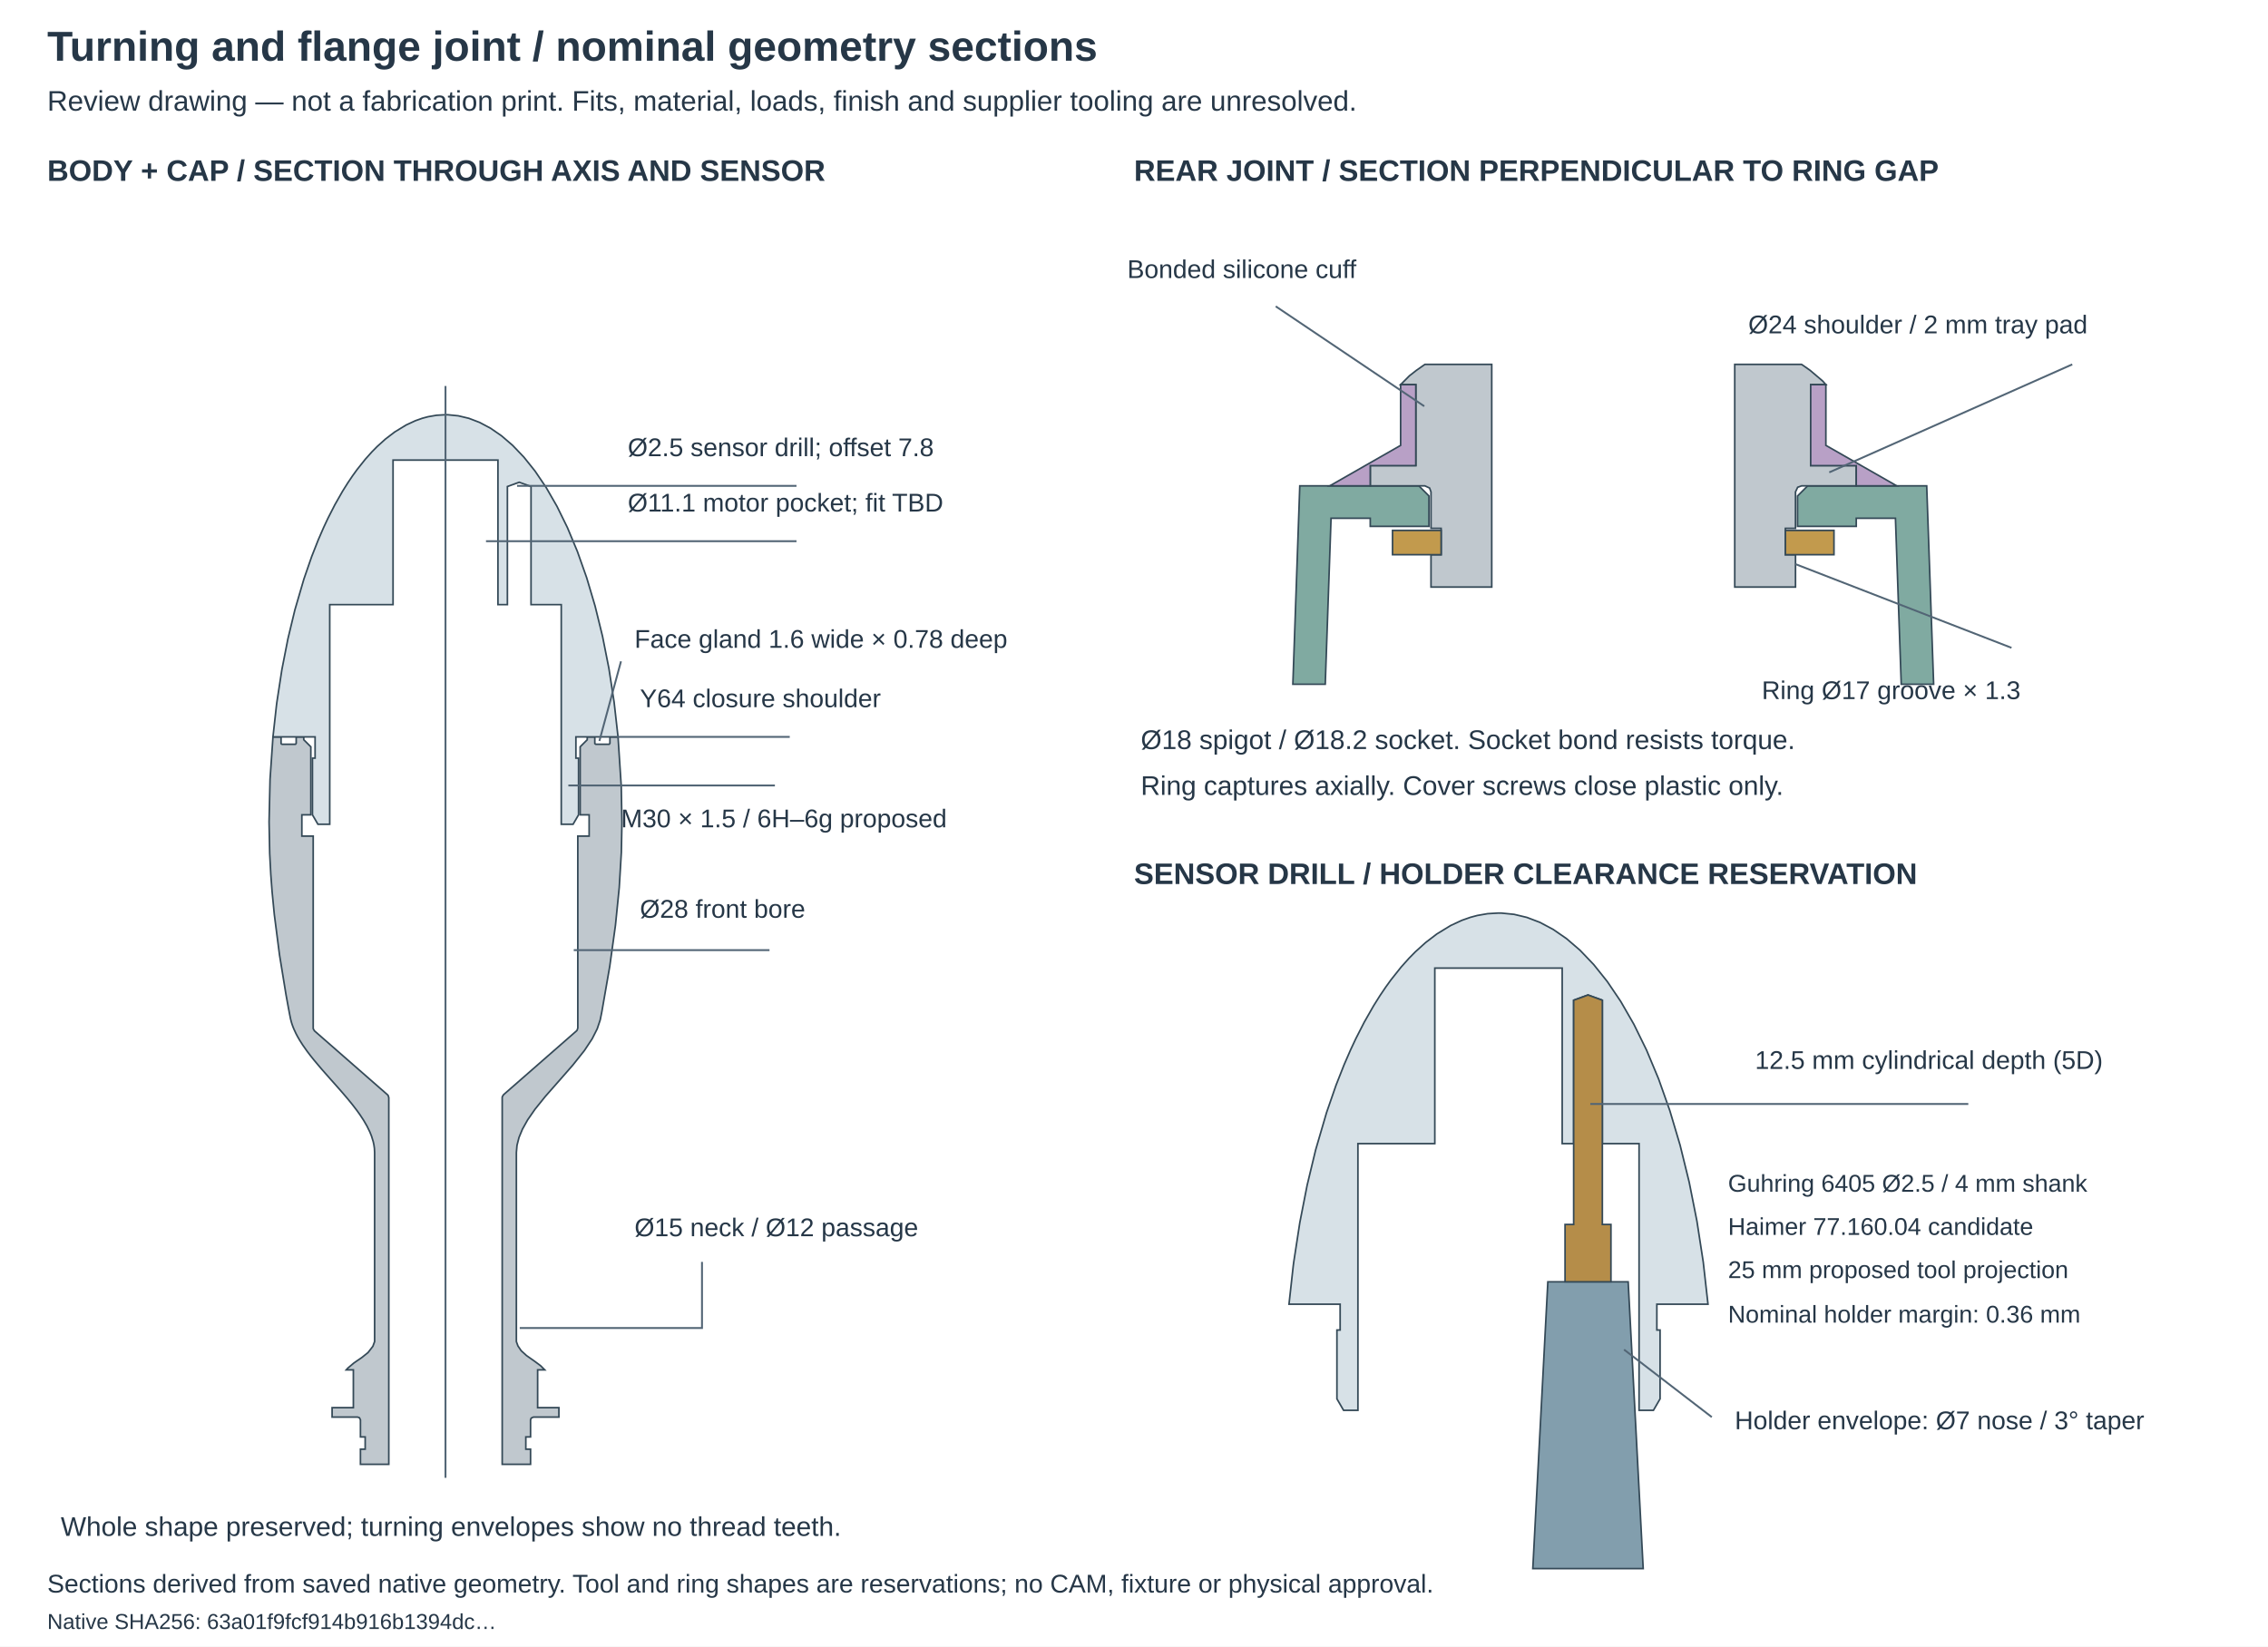
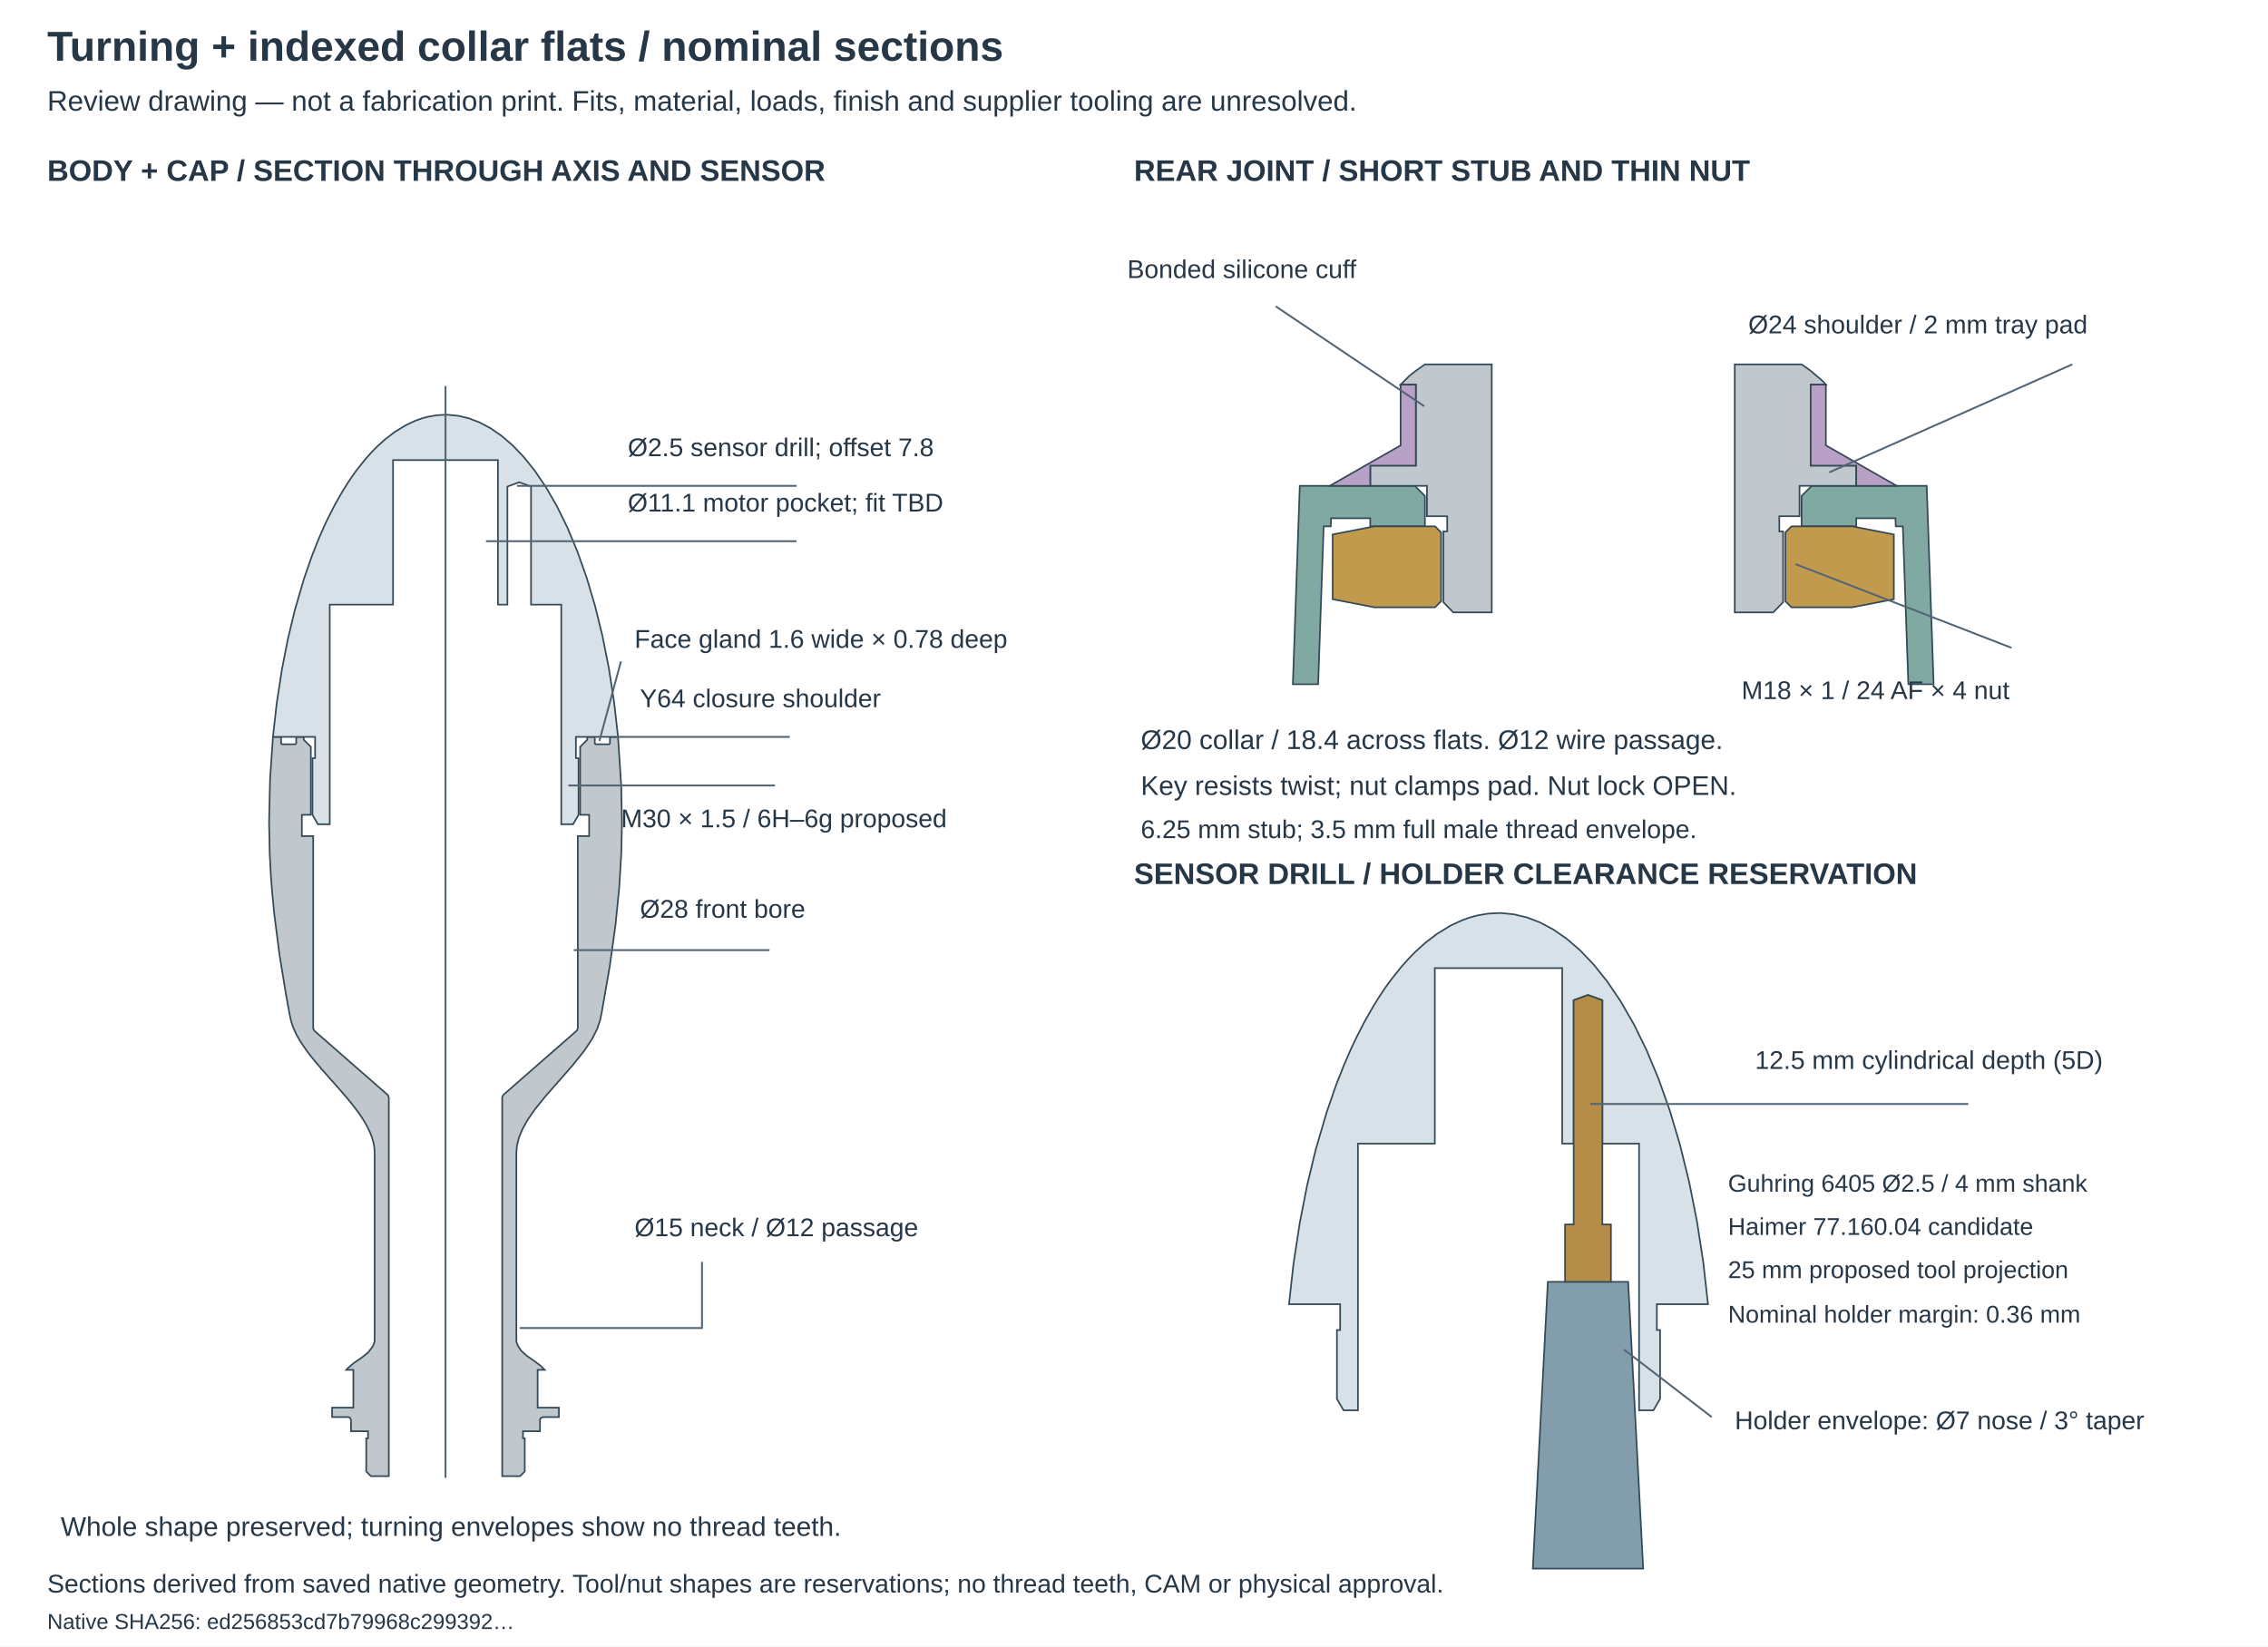
<svg xmlns="http://www.w3.org/2000/svg" width="1680" height="1220" viewBox="0 0 1680 1220">
  <rect width="1680" height="1220" fill="white" />
  <style>text{font-family:Arial,sans-serif;fill:#263747} .muted{fill:#586b7b} .line{fill:none;stroke:#526575;stroke-width:1.4} .dim{font-size:19px} .small{font-size:18px}</style>
-   <text x="35" y="45" font-size="31" font-weight="bold" font-family="Helvetica,Arial,sans-serif" fill="#263747">Turning and flange joint / nominal geometry sections</text>
+   <text x="35" y="45" font-size="31" font-weight="bold" font-family="Helvetica,Arial,sans-serif" fill="#263747">Turning + indexed collar flats / nominal sections</text>
  <text x="35" y="82" font-size="21" font-weight="normal" font-family="Helvetica,Arial,sans-serif" fill="#586b7b">Review drawing — not a fabrication print. Fits, material, loads, finish and supplier tooling are unresolved.</text>
  <text x="35" y="134" font-size="22" font-weight="bold" font-family="Helvetica,Arial,sans-serif" fill="#263747">BODY + CAP / SECTION THROUGH AXIS AND SENSOR</text>
-   <path d="M208.200,550.760 L208.200,546.000 L202.198,546.000 L200.033,577.467 L199.317,609.000 L199.776,632.446 L200.601,648.064 L201.560,660.791 L203.208,677.729 L207.043,707.530 L211.886,737.184 L213.414,745.555 L214.052,748.952 L214.649,752.086 L215.225,754.955 L215.889,757.529 L216.374,759.050 L217.008,760.801 L217.706,762.526 L219.278,765.901 L220.394,768.018 L221.991,770.781 L224.278,774.369 L227.495,778.933 L230.072,782.318 L232.731,785.640 L238.221,792.140 L245.081,799.918 L250.029,805.481 L253.710,809.681 L257.334,813.929 L261.034,818.460 L264.432,822.891 L266.600,825.918 L269.377,830.138 L271.907,834.511 L274.000,838.815 L275.186,841.778 L276.441,845.842 L276.952,848.181 L277.333,850.813 L277.500,854.000 L277.500,994.000 L276.198,997.553 L272.607,1002.186 L268.095,1005.808 L265.738,1007.432 L264.268,1008.430 L261.937,1010.068 L257.615,1013.740 L256.500,1015.000 L261.750,1015.000 L261.750,1043.000 L246.000,1043.000 L246.000,1050.000 L264.900,1050.000 L266.247,1050.489 L267.000,1052.100 L267.000,1064.700 L270.500,1064.700 L270.500,1073.800 L267.000,1073.800 L267.000,1085.000 L288.000,1085.000 L288.000,813.271 L287.472,811.635 L287.044,811.163 L232.956,763.837 L232.072,762.362 L232.000,761.729 L232.000,619.500 L223.600,619.500 L223.600,603.750 L230.250,603.750 L230.250,553.350 L225.000,548.100 L225.000,546.000 L219.400,546.000 L219.400,550.760 L218.950,551.414 L218.700,551.460 L208.900,551.460 L208.405,551.255 L208.200,550.760 Z M451.800,546.000 L451.800,550.760 L451.350,551.414 L451.100,551.460 L441.300,551.460 L440.646,551.010 L440.600,550.760 L440.600,546.000 L435.000,546.000 L435.000,548.100 L429.750,553.350 L429.750,603.750 L436.400,603.750 L436.400,619.500 L428.000,619.500 L428.000,761.729 L427.472,763.365 L427.044,763.837 L372.956,811.163 L372.072,812.638 L372.000,813.271 L372.000,1085.000 L393.000,1085.000 L393.000,1073.800 L389.500,1073.800 L389.500,1064.700 L393.000,1064.700 L393.000,1052.100 L393.489,1050.753 L395.100,1050.000 L414.000,1050.000 L414.000,1043.000 L398.250,1043.000 L398.250,1015.000 L403.500,1015.000 L400.438,1011.924 L395.761,1008.450 L389.995,1004.402 L386.077,1000.819 L383.678,997.312 L382.538,994.166 L382.500,994.000 L382.500,854.000 L382.975,848.588 L384.448,842.827 L387.013,836.626 L390.867,829.748 L396.334,821.863 L404.034,812.308 L415.837,798.886 L424.308,789.193 L432.861,778.449 L438.626,769.745 L442.388,762.305 L444.592,755.748 L445.784,749.820 L451.662,716.049 L455.893,685.574 L458.702,657.621 L460.258,631.598 L460.684,610.052 L460.683,609.000 L460.173,582.375 L457.802,546.000 L451.800,546.000 Z" fill="#c0c8ce" fill-rule="evenodd" stroke="#344957" stroke-width="1.2" />
+   <path d="M257.900,1050.000 L259.247,1050.489 L260.000,1052.100 L260.000,1060.500 L272.600,1060.500 L272.600,1065.750 L271.294,1065.750 L271.294,1090.250 L274.700,1093.750 L288.000,1093.750 L288.000,813.271 L287.472,811.635 L287.044,811.163 L232.956,763.837 L232.072,762.362 L232.000,761.729 L232.000,619.500 L223.600,619.500 L223.600,603.750 L230.250,603.750 L230.250,553.350 L225.000,548.100 L225.000,546.000 L219.400,546.000 L219.400,550.760 L218.950,551.414 L218.700,551.460 L208.900,551.460 L208.246,551.010 L208.200,550.760 L208.200,546.000 L202.198,546.000 L200.033,577.467 L199.317,609.000 L199.776,632.446 L200.601,648.064 L201.560,660.791 L203.208,677.729 L207.043,707.530 L211.886,737.184 L213.414,745.555 L214.052,748.952 L214.649,752.086 L215.225,754.955 L215.889,757.529 L216.374,759.050 L217.008,760.801 L217.706,762.526 L219.278,765.901 L220.394,768.018 L221.991,770.781 L224.278,774.369 L227.495,778.933 L230.072,782.318 L232.731,785.640 L238.221,792.140 L245.081,799.918 L250.029,805.481 L253.710,809.681 L257.334,813.929 L261.034,818.460 L264.432,822.891 L266.600,825.918 L269.377,830.138 L271.907,834.511 L274.000,838.815 L275.186,841.778 L276.441,845.842 L276.952,848.181 L277.333,850.813 L277.500,854.000 L277.500,994.000 L276.198,997.553 L272.607,1002.186 L268.095,1005.808 L265.738,1007.432 L264.268,1008.430 L261.937,1010.068 L257.615,1013.740 L256.500,1015.000 L261.750,1015.000 L261.750,1043.000 L246.000,1043.000 L246.000,1050.000 L257.900,1050.000 Z M400.000,1060.500 L400.000,1052.100 L400.489,1050.753 L402.100,1050.000 L414.000,1050.000 L414.000,1043.000 L398.250,1043.000 L398.250,1015.000 L403.500,1015.000 L400.438,1011.924 L395.761,1008.450 L389.995,1004.402 L386.077,1000.819 L383.678,997.312 L382.538,994.166 L382.500,994.000 L382.500,854.000 L382.975,848.588 L384.448,842.827 L387.013,836.626 L390.867,829.748 L396.334,821.863 L404.034,812.308 L415.837,798.886 L424.308,789.193 L432.861,778.449 L438.626,769.745 L442.388,762.305 L444.592,755.748 L445.784,749.820 L451.662,716.049 L455.893,685.574 L458.702,657.621 L460.258,631.598 L460.684,610.052 L460.683,609.000 L460.173,582.375 L457.802,546.000 L451.800,546.000 L451.800,550.760 L451.350,551.414 L451.100,551.460 L441.300,551.460 L440.646,551.010 L440.600,550.760 L440.600,546.000 L435.000,546.000 L435.000,548.100 L429.750,553.350 L429.750,603.750 L436.400,603.750 L436.400,619.500 L428.000,619.500 L428.000,761.729 L427.472,763.365 L427.044,763.837 L372.956,811.163 L372.072,812.638 L372.000,813.271 L372.000,1093.750 L385.300,1093.750 L388.706,1090.250 L388.706,1065.750 L387.400,1065.750 L387.400,1060.500 L400.000,1060.500 Z" fill="#c0c8ce" fill-rule="evenodd" stroke="#344957" stroke-width="1.2" />
  <path d="M426.600,546.000 L457.802,546.000 L454.898,520.228 L451.049,495.311 L446.319,471.487 L440.786,448.977 L434.542,427.967 L427.689,408.602 L420.335,390.988 L412.588,375.186 L404.557,361.219 L396.359,349.090 L388.074,338.727 L379.769,330.036 L371.494,322.912 L363.298,317.258 L355.228,312.975 L347.296,309.954 L339.500,308.098 L331.823,307.329 L330.000,307.300 L323.347,307.691 L317.065,308.782 L312.864,309.905 L307.671,311.737 L300.836,314.909 L292.426,320.040 L285.515,325.317 L279.278,330.952 L275.415,334.879 L270.586,340.283 L264.451,347.997 L261.224,352.461 L257.656,357.747 L253.806,363.887 L248.066,373.963 L242.924,384.032 L239.724,390.857 L235.796,399.897 L230.909,412.304 L225.119,429.013 L218.451,451.829 L213.281,473.307 L208.804,496.147 L205.107,520.189 L204.820,522.373 L202.198,546.000 L233.400,546.000 L233.400,561.750 L231.441,561.750 L231.441,603.750 L235.500,610.750 L244.250,610.750 L244.250,448.000 L291.150,448.000 L291.150,340.900 L368.850,340.900 L368.850,448.000 L375.850,448.000 L375.850,360.500 L384.600,357.315 L393.350,360.500 L393.350,448.000 L415.750,448.000 L415.750,610.750 L424.500,610.750 L428.559,603.750 L428.559,561.750 L426.600,561.750 L426.600,546.000 Z" fill="#d7e1e7" fill-rule="evenodd" stroke="#344957" stroke-width="1.2" />
  <line fill="none" stroke="#526575" stroke-width="1.4" x1="330" y1="286" x2="330" y2="1095" />
  <polyline fill="none" stroke="#526575" stroke-width="1.4" points="385,984 520,984 520,935" />
  <text x="470" y="916" font-size="19" font-weight="normal" font-family="Helvetica,Arial,sans-serif" fill="#263747">Ø15 neck / Ø12 passage</text>
  <polyline fill="none" stroke="#526575" stroke-width="1.4" points="425,704 570,704" />
  <text x="474" y="680" font-size="19" font-weight="normal" font-family="Helvetica,Arial,sans-serif" fill="#263747">Ø28 front bore</text>
  <polyline fill="none" stroke="#526575" stroke-width="1.4" points="457,546 585,546" />
  <text x="474" y="524" font-size="19" font-weight="normal" font-family="Helvetica,Arial,sans-serif" fill="#263747">Y64 closure shoulder</text>
  <polyline fill="none" stroke="#526575" stroke-width="1.4" points="421,582 574,582" />
  <text x="460" y="613" font-size="19" font-weight="normal" font-family="Helvetica,Arial,sans-serif" fill="#263747">M30 × 1.5 / 6H–6g proposed</text>
  <polyline fill="none" stroke="#526575" stroke-width="1.4" points="444,549 460,490" />
  <text x="470" y="480" font-size="19" font-weight="normal" font-family="Helvetica,Arial,sans-serif" fill="#263747">Face gland 1.6 wide × 0.78 deep</text>
  <polyline fill="none" stroke="#526575" stroke-width="1.4" points="383,360 590,360" />
  <text x="465" y="338" font-size="19" font-weight="normal" font-family="Helvetica,Arial,sans-serif" fill="#263747">Ø2.5 sensor drill; offset 7.8</text>
  <polyline fill="none" stroke="#526575" stroke-width="1.4" points="360,401 590,401" />
  <text x="465" y="379" font-size="19" font-weight="normal" font-family="Helvetica,Arial,sans-serif" fill="#263747">Ø11.1 motor pocket; fit TBD</text>
  <text x="45" y="1138" font-size="20" font-weight="normal" font-family="Helvetica,Arial,sans-serif" fill="#586b7b">Whole shape preserved; turning envelopes show no thread teeth.</text>
-   <text x="840" y="134" font-size="22" font-weight="bold" font-family="Helvetica,Arial,sans-serif" fill="#263747">REAR JOINT / SECTION PERPENDICULAR TO RING GAP</text>
+   <text x="840" y="134" font-size="22" font-weight="bold" font-family="Helvetica,Arial,sans-serif" fill="#263747">REAR JOINT / SHORT STUB AND THIN NUT</text>
  <defs>
    <clipPath id="rear">
      <rect x="830" y="178" width="810" height="330" />
    </clipPath>
  </defs>
-   <path d="M957.671,507.000 L962.805,360.000 L1051.000,360.000 L1058.500,367.500 L1058.500,390.000 L1015.000,390.000 L1015.000,384.000 L985.967,384.000 L981.671,507.000 Z M1375.000,384.000 L1375.000,390.000 L1331.500,390.000 L1331.500,367.500 L1339.000,360.000 L1427.195,360.000 L1432.329,507.000 L1408.329,507.000 L1404.033,384.000 L1375.000,384.000 Z" fill="#80aaa1" fill-rule="evenodd" stroke="#344957" stroke-width="1.2" clip-path="url(#rear)" />
-   <path d="M1334.497,270.000 L1335.854,270.922 L1340.849,274.431 L1350.111,282.300 L1352.500,285.000 L1341.250,285.000 L1341.250,345.000 L1375.000,345.000 L1375.000,360.000 L1334.500,360.000 L1331.614,361.048 L1330.000,364.500 L1330.000,391.500 L1322.500,391.500 L1322.500,411.000 L1330.000,411.000 L1330.000,435.000 L1285.000,435.000 L1285.000,270.000 Z M1105.000,270.000 L1105.000,435.000 L1060.000,435.000 L1060.000,411.000 L1067.500,411.000 L1067.500,391.500 L1060.000,391.500 L1060.000,364.500 L1058.952,361.614 L1055.500,360.000 L1015.000,360.000 L1015.000,345.000 L1048.750,345.000 L1048.750,285.000 L1037.500,285.000 L1044.014,278.449 L1049.151,274.431 L1054.146,270.922 L1055.503,270.000 Z" fill="#c0c8ce" fill-rule="evenodd" stroke="#344957" stroke-width="1.2" clip-path="url(#rear)" />
-   <path d="M1067.500,411.000 L1031.500,411.000 L1031.500,393.000 L1067.500,393.000 L1067.500,411.000 Z M1358.500,411.000 L1322.500,411.000 L1322.500,393.000 L1358.500,393.000 L1358.500,411.000 Z" fill="#c29a4d" fill-rule="evenodd" stroke="#344957" stroke-width="1.2" clip-path="url(#rear)" />
+   <path d="M985.757,390.000 L980.500,390.000 L976.414,507.000 L957.671,507.000 L962.805,360.000 L1048.000,360.000 L1055.500,367.500 L1055.500,390.000 L1015.000,390.000 L1015.000,384.000 L985.967,384.000 L985.757,390.000 Z M1375.000,384.000 L1375.000,390.000 L1334.500,390.000 L1334.500,367.500 L1342.000,360.000 L1427.195,360.000 L1432.329,507.000 L1413.586,507.000 L1409.500,390.000 L1404.243,390.000 L1404.033,384.000 L1375.000,384.000 Z" fill="#80aaa1" fill-rule="evenodd" stroke="#344957" stroke-width="1.2" clip-path="url(#rear)" />
+   <path d="M1072.000,382.500 L1057.000,382.500 L1057.000,360.000 L1015.000,360.000 L1015.000,345.000 L1048.750,345.000 L1048.750,285.000 L1037.500,285.000 L1044.014,278.449 L1049.151,274.431 L1054.146,270.922 L1055.503,270.000 L1105.000,270.000 L1105.000,453.750 L1076.500,453.750 L1069.202,446.250 L1069.202,393.750 L1072.000,393.750 L1072.000,382.500 Z M1333.000,360.000 L1333.000,382.500 L1318.000,382.500 L1318.000,393.750 L1320.798,393.750 L1320.798,446.250 L1313.500,453.750 L1285.000,453.750 L1285.000,270.000 L1334.497,270.000 L1335.854,270.922 L1340.849,274.431 L1350.111,282.300 L1352.500,285.000 L1341.250,285.000 L1341.250,345.000 L1375.000,345.000 L1375.000,360.000 L1333.000,360.000 Z" fill="#c0c8ce" fill-rule="evenodd" stroke="#344957" stroke-width="1.2" clip-path="url(#rear)" />
+   <path d="M1402.846,396.000 L1402.846,444.000 L1372.000,450.000 L1327.000,450.000 L1322.500,445.500 L1322.500,394.500 L1327.000,390.000 L1372.000,390.000 L1402.846,396.000 Z M1018.000,450.000 L987.154,444.000 L987.154,396.000 L1018.000,390.000 L1063.000,390.000 L1067.500,394.500 L1067.500,445.500 L1063.000,450.000 L1018.000,450.000 Z" fill="#c29a4d" fill-rule="evenodd" stroke="#344957" stroke-width="1.2" clip-path="url(#rear)" />
  <path d="M1015.000,360.000 L985.000,360.000 L1037.500,330.000 L1037.500,285.000 L1048.750,285.000 L1048.750,345.000 L1015.000,345.000 L1015.000,360.000 Z M1405.000,360.000 L1375.000,360.000 L1375.000,345.000 L1341.250,345.000 L1341.250,285.000 L1352.500,285.000 L1352.500,330.000 L1405.000,360.000 Z" fill="#b8a0c6" fill-rule="evenodd" stroke="#344957" stroke-width="1.2" clip-path="url(#rear)" />
  <polyline fill="none" stroke="#526575" stroke-width="1.4" points="1330,418 1490,480" />
-   <text x="1305" y="518" font-size="19" font-weight="normal" font-family="Helvetica,Arial,sans-serif" fill="#263747">Ring Ø17 groove × 1.3</text>
+   <text x="1290" y="518" font-size="19" font-weight="normal" font-family="Helvetica,Arial,sans-serif" fill="#263747">M18 × 1 / 24 AF × 4 nut</text>
  <polyline fill="none" stroke="#526575" stroke-width="1.4" points="1355,350 1535,270" />
  <text x="1295" y="247" font-size="19" font-weight="normal" font-family="Helvetica,Arial,sans-serif" fill="#263747">Ø24 shoulder / 2 mm tray pad</text>
  <polyline fill="none" stroke="#526575" stroke-width="1.4" points="1055,301 945,227" />
  <text x="835" y="206" font-size="19" font-weight="normal" font-family="Helvetica,Arial,sans-serif" fill="#263747">Bonded silicone cuff</text>
-   <text x="845" y="555" font-size="20" font-weight="normal" font-family="Helvetica,Arial,sans-serif" fill="#263747">Ø18 spigot / Ø18.2 socket. Socket bond resists torque.</text>
-   <text x="845" y="589" font-size="20" font-weight="normal" font-family="Helvetica,Arial,sans-serif" fill="#263747">Ring captures axially. Cover screws close plastic only.</text>
+   <text x="845" y="555" font-size="20" font-weight="normal" font-family="Helvetica,Arial,sans-serif" fill="#263747">Ø20 collar / 18.4 across flats. Ø12 wire passage.</text>
+   <text x="845" y="589" font-size="20" font-weight="normal" font-family="Helvetica,Arial,sans-serif" fill="#263747">Key resists twist; nut clamps pad. Nut lock OPEN.</text>
+   <text x="845" y="621" font-size="19" font-weight="normal" font-family="Helvetica,Arial,sans-serif" fill="#586b7b">6.25 mm stub; 3.5 mm full male thread envelope.</text>
  <text x="840" y="655" font-size="22" font-weight="bold" font-family="Helvetica,Arial,sans-serif" fill="#263747">SENSOR DRILL / HOLDER CLEARANCE RESERVATION</text>
  <path d="M1227.300,966.375 L1265.188,966.375 L1261.662,935.080 L1256.989,904.824 L1251.244,875.895 L1244.526,848.561 L1236.944,823.049 L1228.623,799.534 L1219.693,778.146 L1210.286,758.958 L1200.534,741.998 L1190.578,727.270 L1180.518,714.686 L1170.434,704.132 L1160.385,695.482 L1150.434,688.617 L1140.634,683.416 L1131.002,679.748 L1121.536,677.494 L1112.213,676.561 L1110.000,676.525 L1101.921,677.000 L1094.293,678.324 L1089.192,679.688 L1082.886,681.913 L1074.586,685.764 L1064.374,691.995 L1055.983,698.403 L1048.409,705.245 L1043.718,710.013 L1037.855,716.576 L1030.405,725.942 L1026.487,731.363 L1022.153,737.782 L1017.478,745.238 L1010.508,757.472 L1004.265,769.699 L1000.380,777.987 L995.610,788.964 L989.675,804.030 L982.645,824.320 L974.547,852.024 L968.269,878.106 L962.833,905.839 L958.345,935.033 L957.995,937.685 L954.812,966.375 L992.700,966.375 L992.700,985.500 L990.321,985.500 L990.321,1036.500 L995.250,1045.000 L1005.875,1045.000 L1005.875,847.375 L1062.825,847.375 L1062.825,717.325 L1157.175,717.325 L1157.175,847.375 L1165.675,847.375 L1165.675,741.125 L1176.300,737.258 L1186.925,741.125 L1186.925,847.375 L1214.125,847.375 L1214.125,1045.000 L1224.750,1045.000 L1229.679,1036.500 L1229.679,985.500 L1227.300,985.500 L1227.300,966.375 Z" fill="#d7e1e7" fill-rule="evenodd" stroke="#344957" stroke-width="1.2" />
  <path d="M1217.187,1162.258 L1206.050,949.758 L1146.550,949.758 L1135.413,1162.258 L1217.187,1162.258 Z" fill="#829ead" fill-rule="evenodd" stroke="#344957" stroke-width="1.2" />
  <path d="M1159.300,907.258 L1159.300,949.758 L1193.300,949.758 L1193.300,907.258 L1186.925,907.258 L1186.925,741.125 L1176.300,737.258 L1165.675,741.125 L1165.675,907.258 L1159.300,907.258 Z" fill="#b58d49" fill-rule="evenodd" stroke="#344957" stroke-width="1.2" />
  <polyline fill="none" stroke="#526575" stroke-width="1.4" points="1178,818 1458,818" />
  <text x="1300" y="792" font-size="19" font-weight="normal" font-family="Helvetica,Arial,sans-serif" fill="#263747">12.5 mm cylindrical depth (5D)</text>
  <polyline fill="none" stroke="#526575" stroke-width="1.4" points="1203,1000 1268,1050" />
  <text x="1285" y="1059" font-size="19" font-weight="normal" font-family="Helvetica,Arial,sans-serif" fill="#263747">Holder envelope: Ø7 nose / 3° taper</text>
  <text x="1280" y="883" font-size="18" font-weight="normal" font-family="Helvetica,Arial,sans-serif" fill="#263747">Guhring 6405 Ø2.5 / 4 mm shank</text>
  <text x="1280" y="915" font-size="18" font-weight="normal" font-family="Helvetica,Arial,sans-serif" fill="#263747">Haimer 77.160.04 candidate</text>
  <text x="1280" y="947" font-size="18" font-weight="normal" font-family="Helvetica,Arial,sans-serif" fill="#263747">25 mm proposed tool projection</text>
  <text x="1280" y="980" font-size="18" font-weight="normal" font-family="Helvetica,Arial,sans-serif" fill="#263747">Nominal holder margin: 0.36 mm</text>
-   <text x="35" y="1180" font-size="19" font-weight="normal" font-family="Helvetica,Arial,sans-serif" fill="#586b7b">Sections derived from saved native geometry. Tool and ring shapes are reservations; no CAM, fixture or physical approval.</text>
-   <text x="35" y="1207" font-size="16" font-weight="normal" font-family="Helvetica,Arial,sans-serif" fill="#586b7b">Native SHA256: 63a01f9fcf914b916b1394dc…</text>
+   <text x="35" y="1180" font-size="19" font-weight="normal" font-family="Helvetica,Arial,sans-serif" fill="#586b7b">Sections derived from saved native geometry. Tool/nut shapes are reservations; no thread teeth, CAM or physical approval.</text>
+   <text x="35" y="1207" font-size="16" font-weight="normal" font-family="Helvetica,Arial,sans-serif" fill="#586b7b">Native SHA256: ed256853cd7b79968c299392…</text>
</svg>
